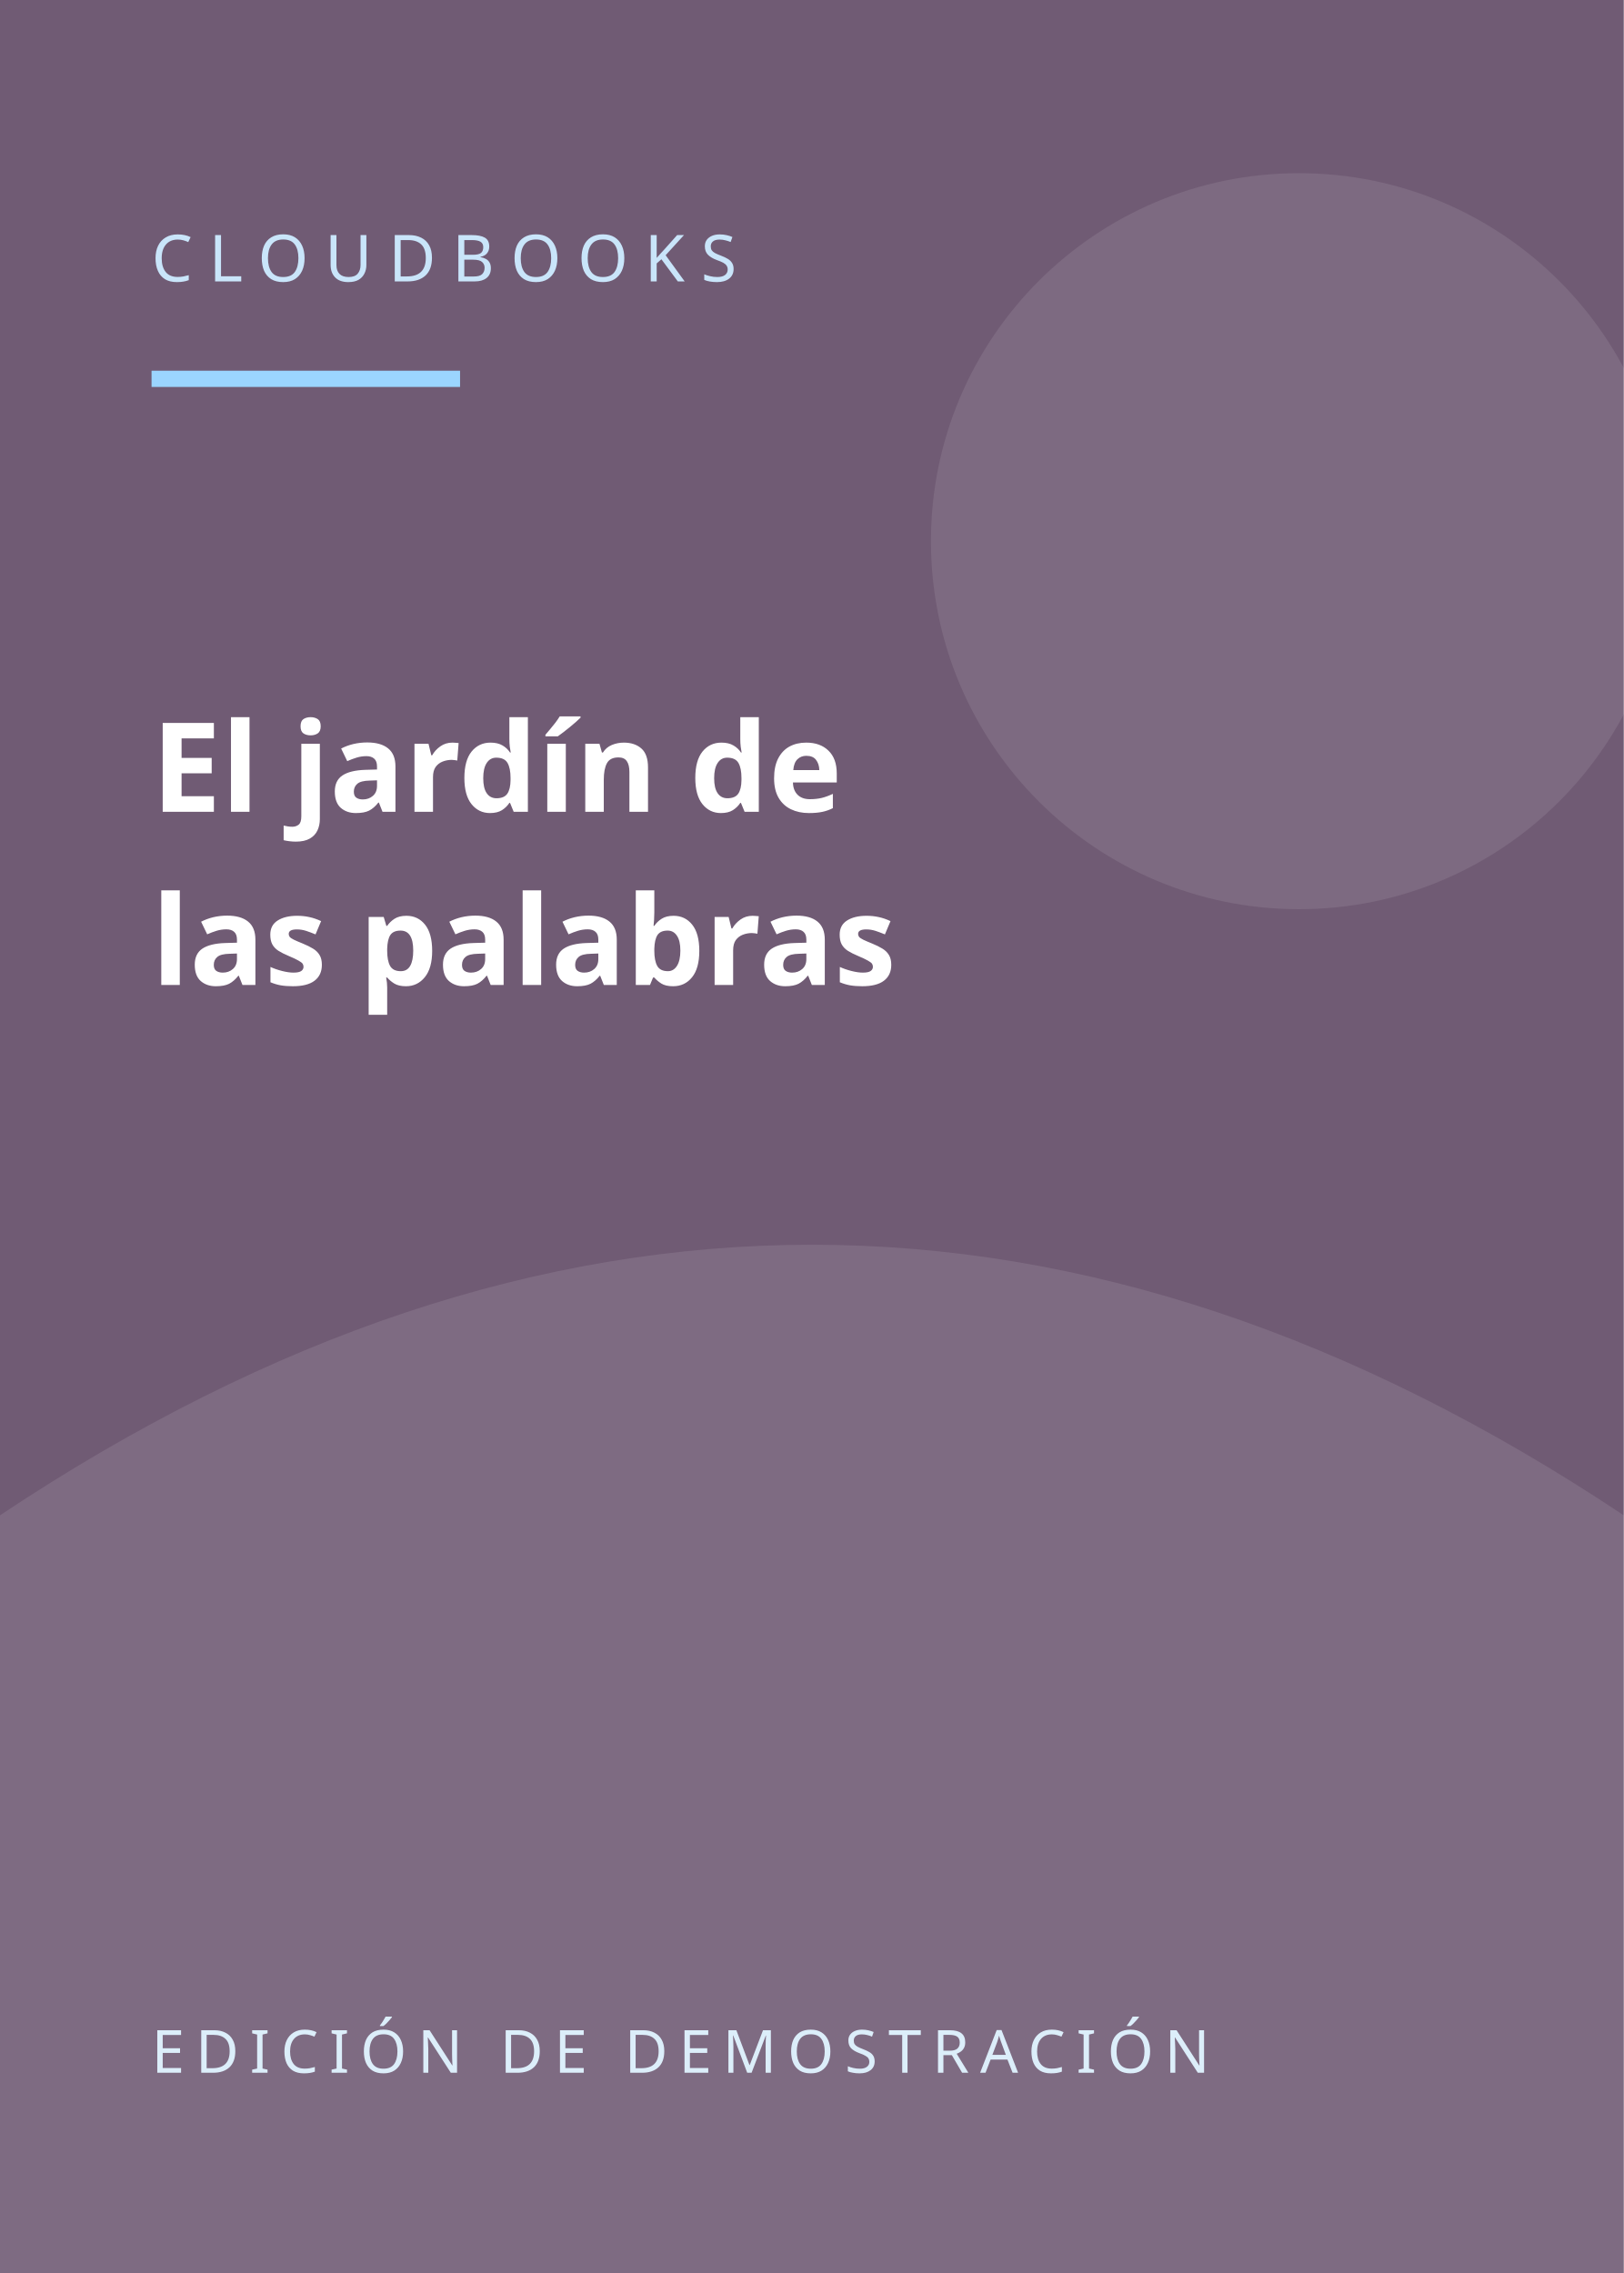
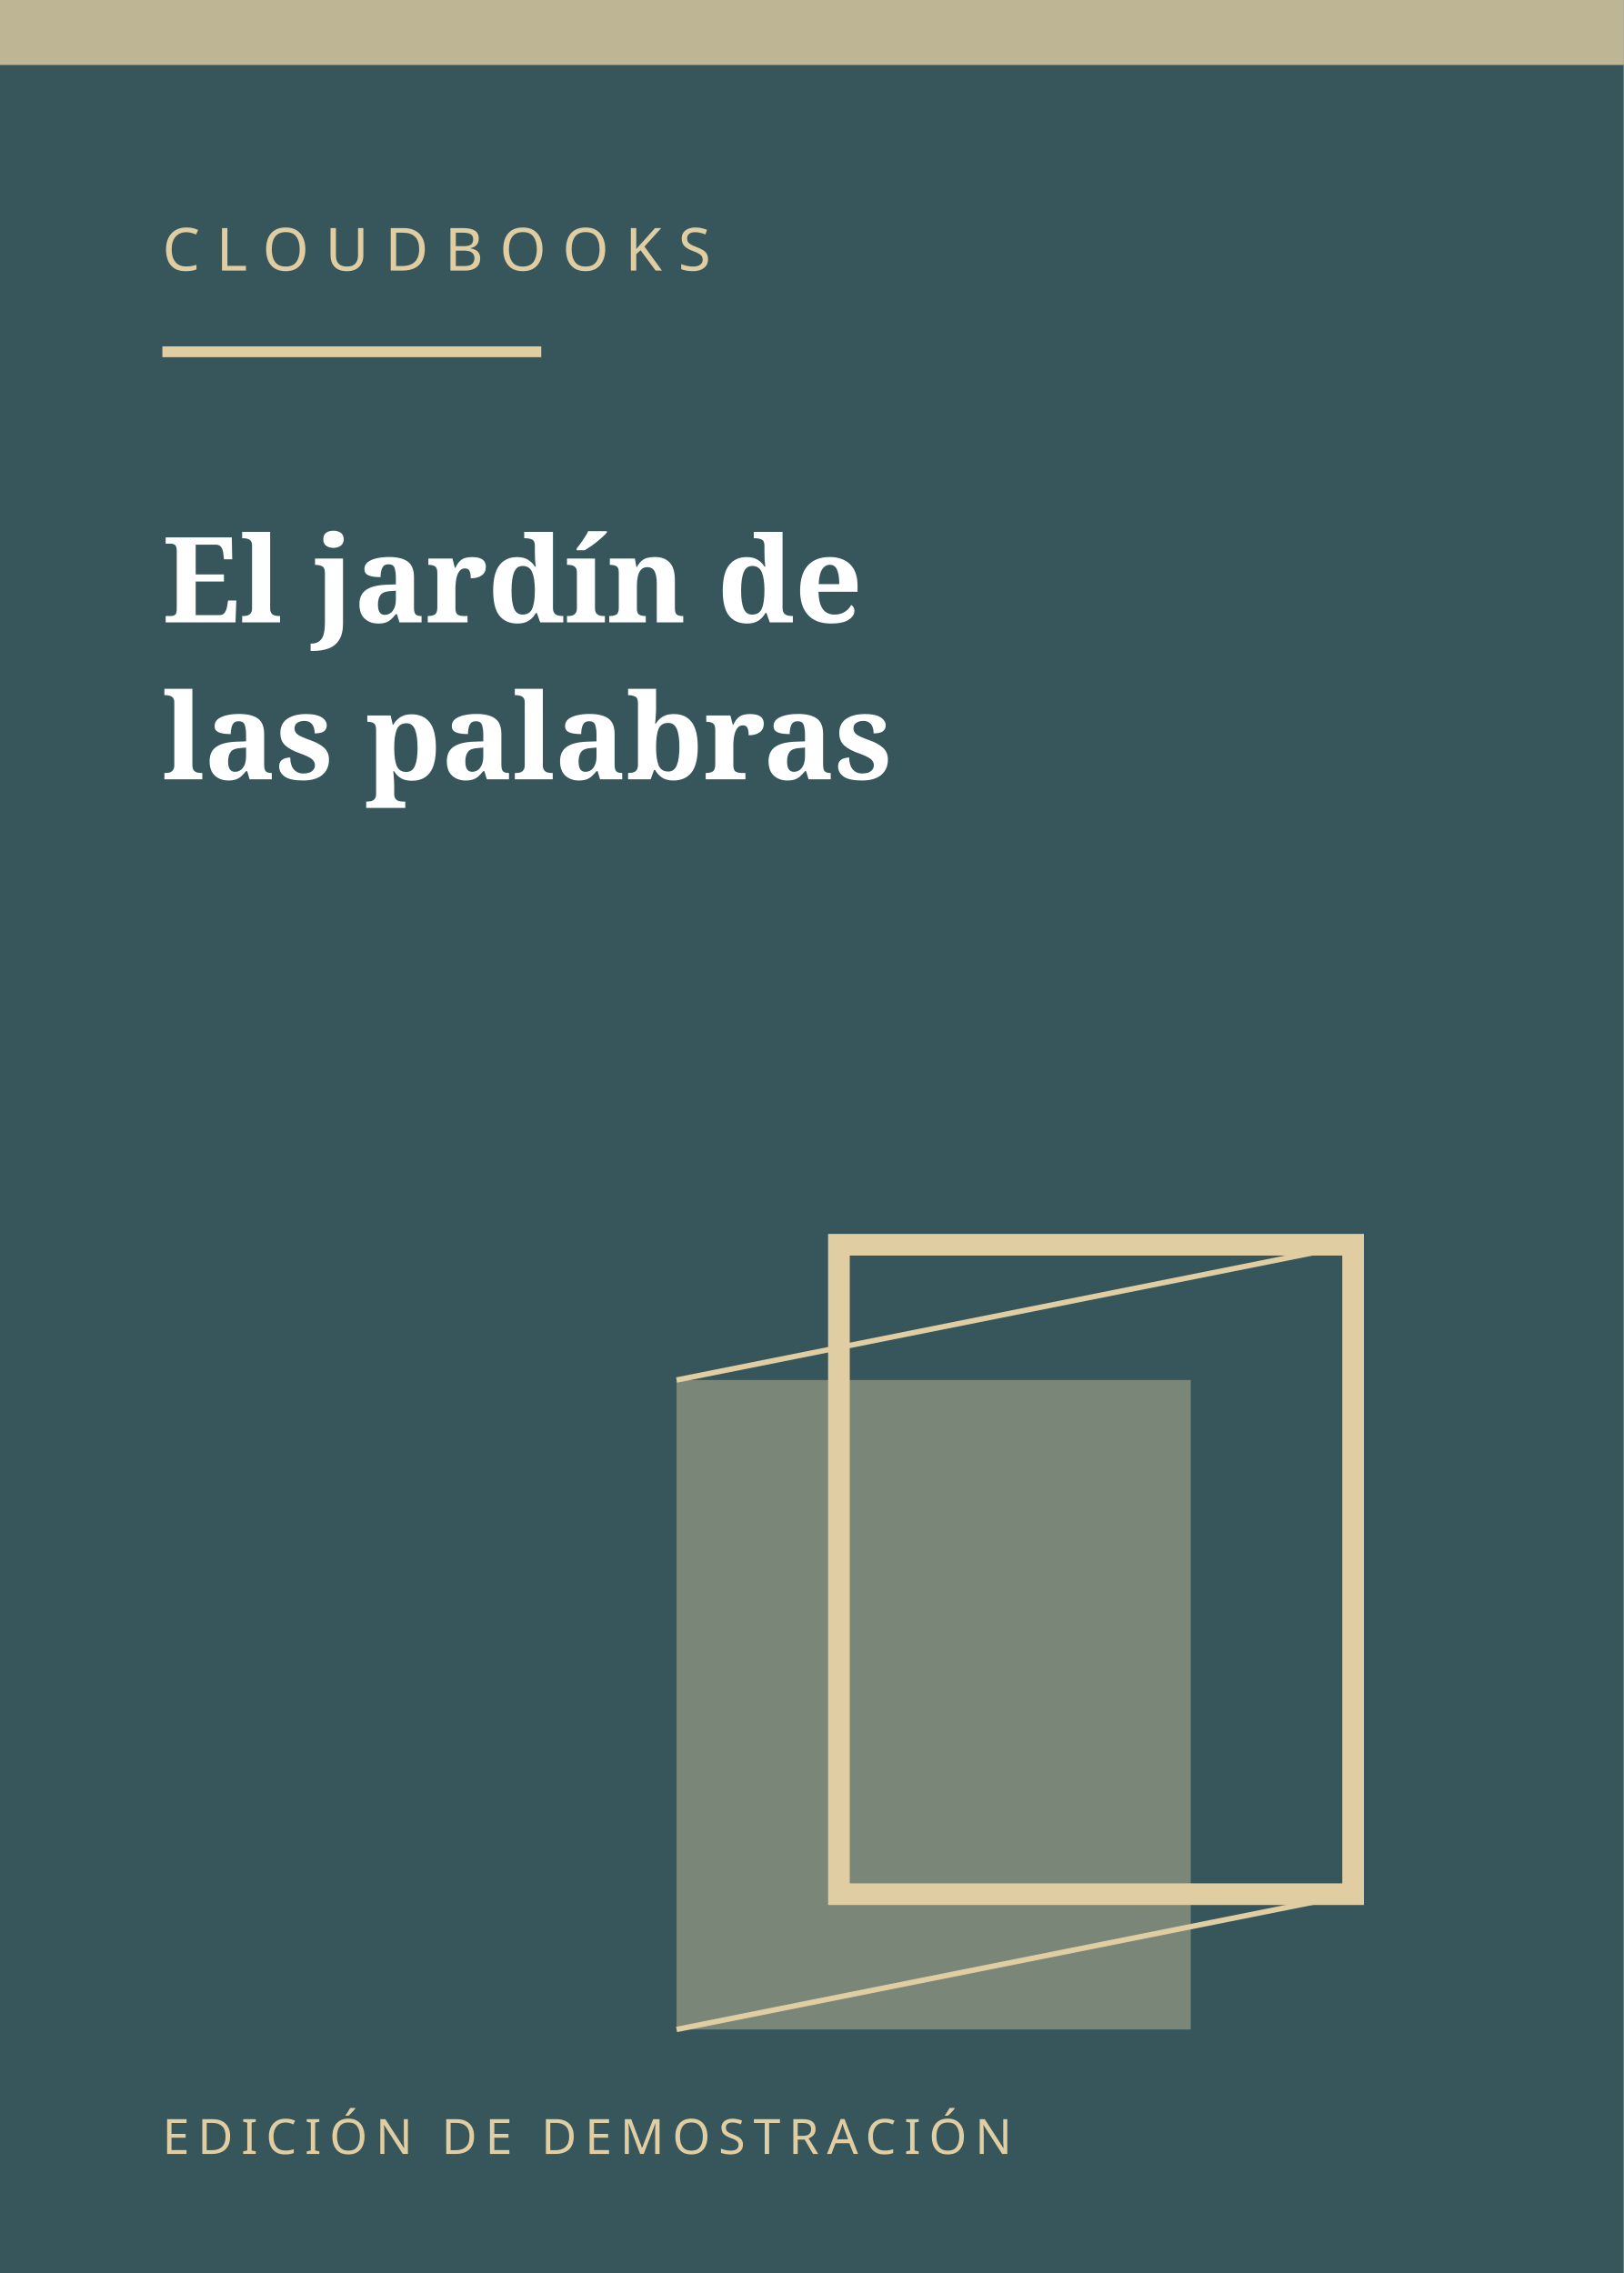
<svg xmlns="http://www.w3.org/2000/svg" viewBox="0 0 300 420" role="img" aria-label="Portada de El jardín de las palabras">
-   <rect width="300" height="420" fill="#705b74" />
-   <path d="M0 280 Q150 180 300 280 V420 H0Z" fill="#ffffff" opacity=".10" />
-   <circle cx="240" cy="100" r="68" fill="#fff" opacity=".09" />
-   <text x="28" y="52" fill="#c9e5fa" font-family="sans-serif" font-size="12" letter-spacing="3">CLOUDBOOKS</text>
-   <path d="M28 70 H85" stroke="#9bd5ff" stroke-width="3" />
-   <text x="28" y="150" fill="white" font-family="sans-serif" font-size="23" font-weight="bold">
-     <tspan x="28">El jardín de</tspan>
-     <tspan x="28" dy="32">las palabras</tspan>
+   <rect width="300" height="420" fill="#36565b" />
+   <path d="M0 0 H300 V12 H0Z" fill="#e0cda2" opacity=".8" />
+   <text x="30" y="50" fill="#e0cda2" font-family="sans-serif" font-size="11" letter-spacing="3">CLOUDBOOKS</text>
+   <path d="M30 65 H100" stroke="#e0cda2" stroke-width="2" />
+   <text x="30" y="115" fill="white" font-family="Georgia,serif" font-size="22" font-weight="bold">
+     <tspan x="30" dy="0">El jardín de</tspan>
+     <tspan x="30" dy="29">las palabras</tspan>
  </text>
-   <text x="28" y="383" fill="#dceefa" font-family="sans-serif" font-size="11" letter-spacing="2">EDICIÓN DE DEMOSTRACIÓN</text>
+   <rect x="155" y="230" width="95" height="120" fill="none" stroke="#e0cda2" stroke-width="4" />
+   <rect x="125" y="255" width="95" height="120" fill="#e0cda2" opacity=".4" />
+   <path d="M125 255 L250 230 M125 375 L250 350" stroke="#e0cda2" />
+   <text x="30" y="398" fill="#e0cda2" font-family="sans-serif" font-size="9" letter-spacing="1.5">EDICIÓN DE DEMOSTRACIÓN</text>
</svg>
